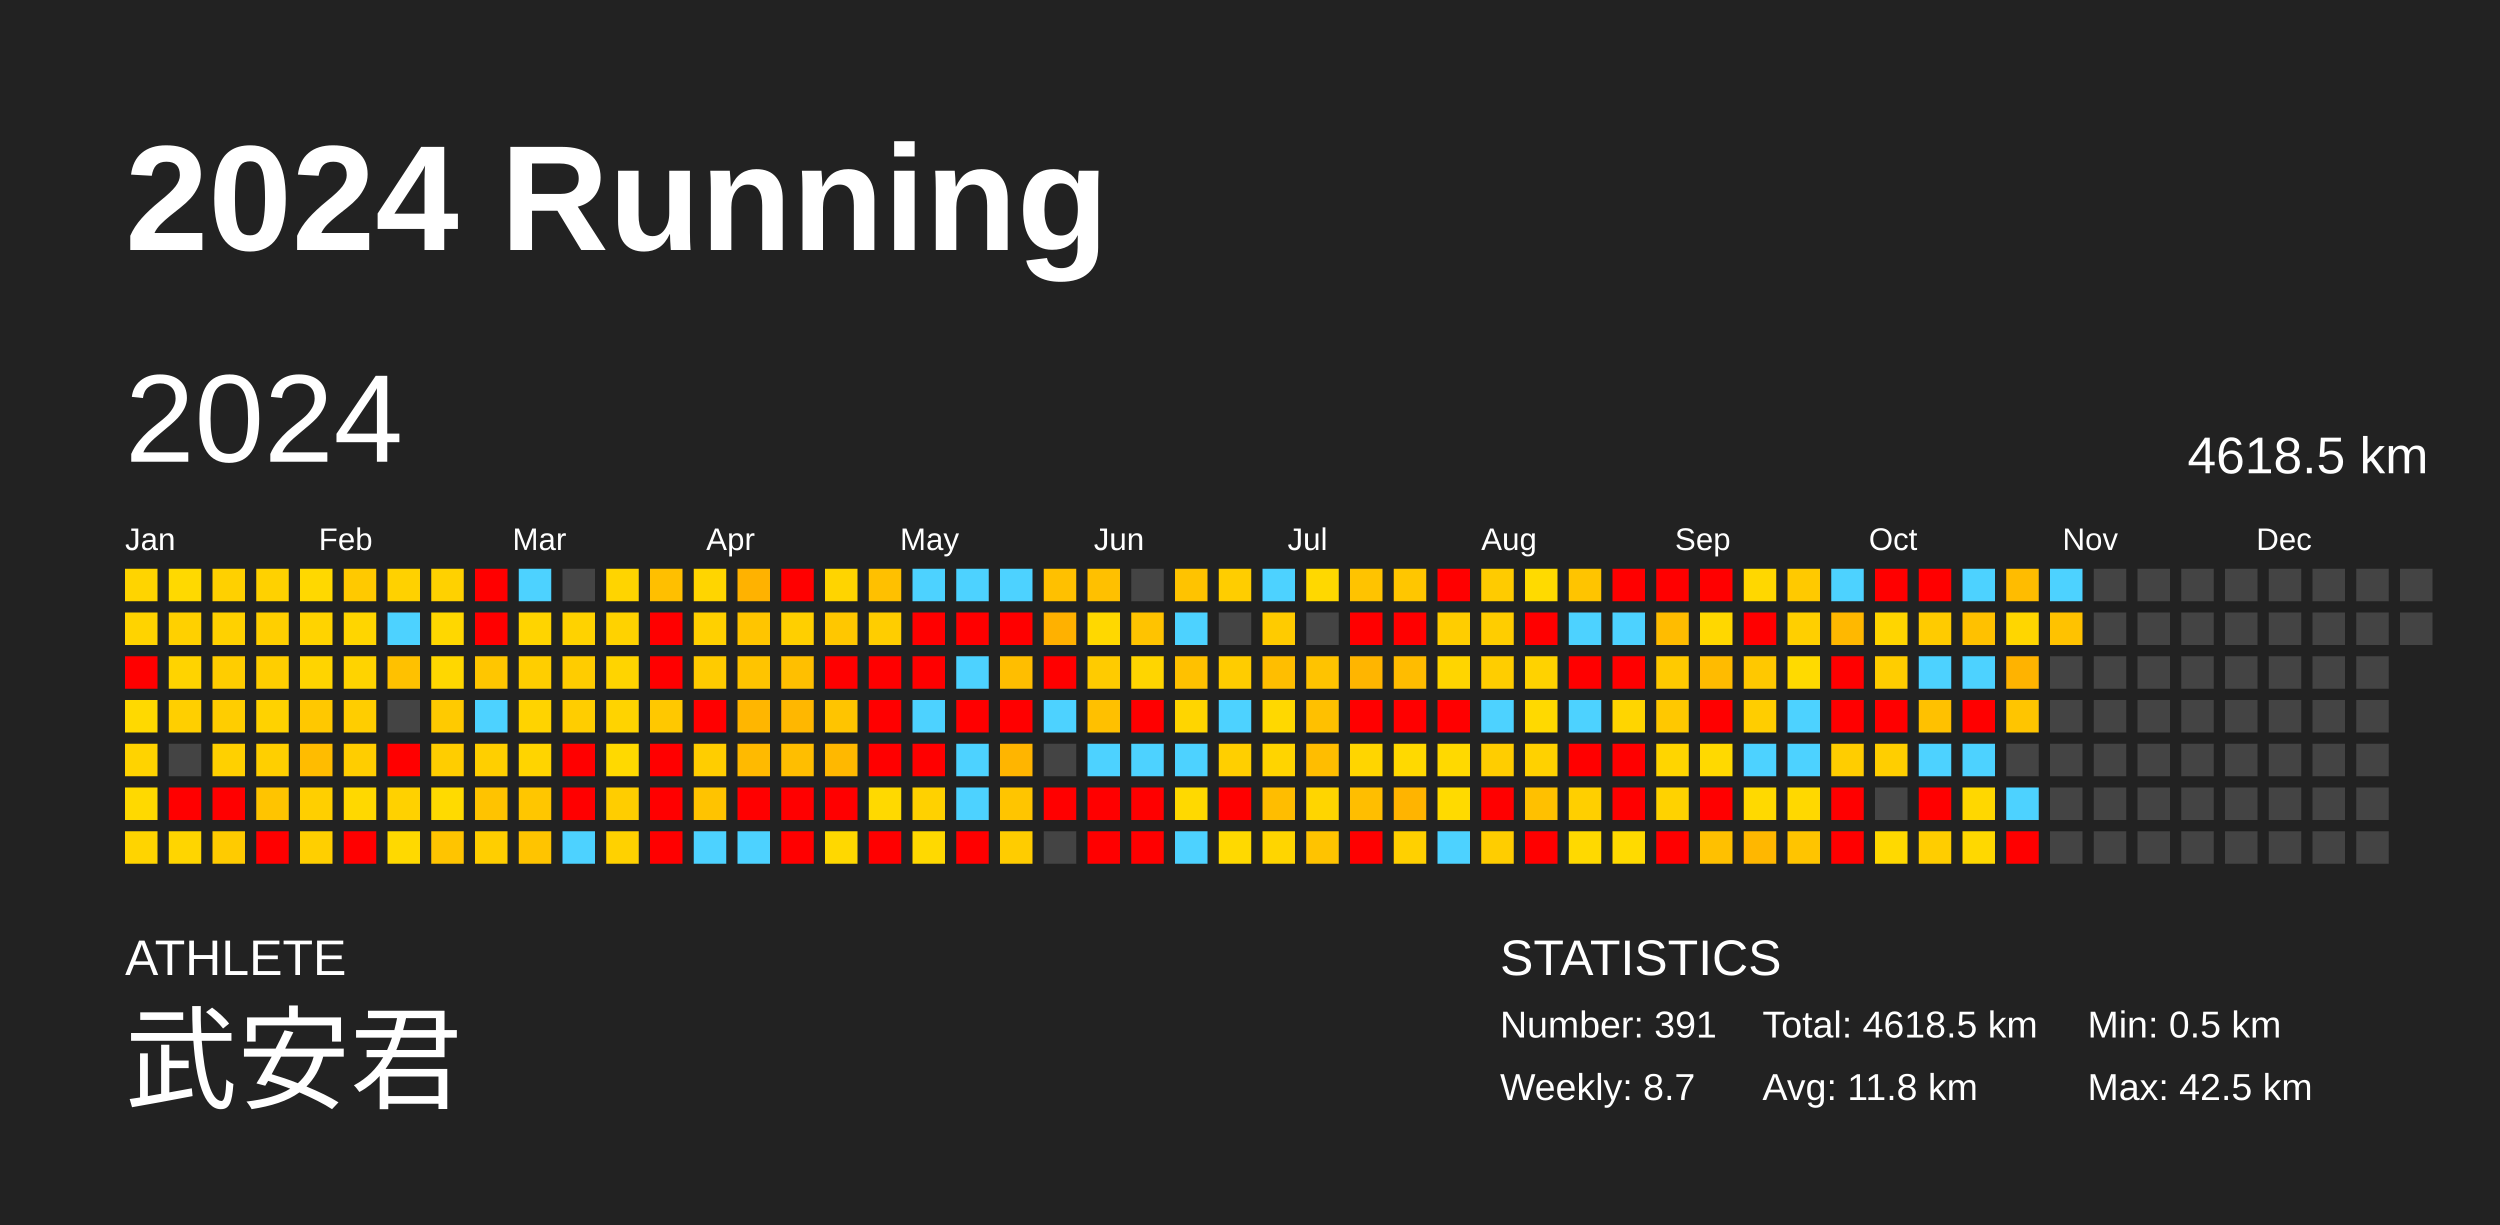
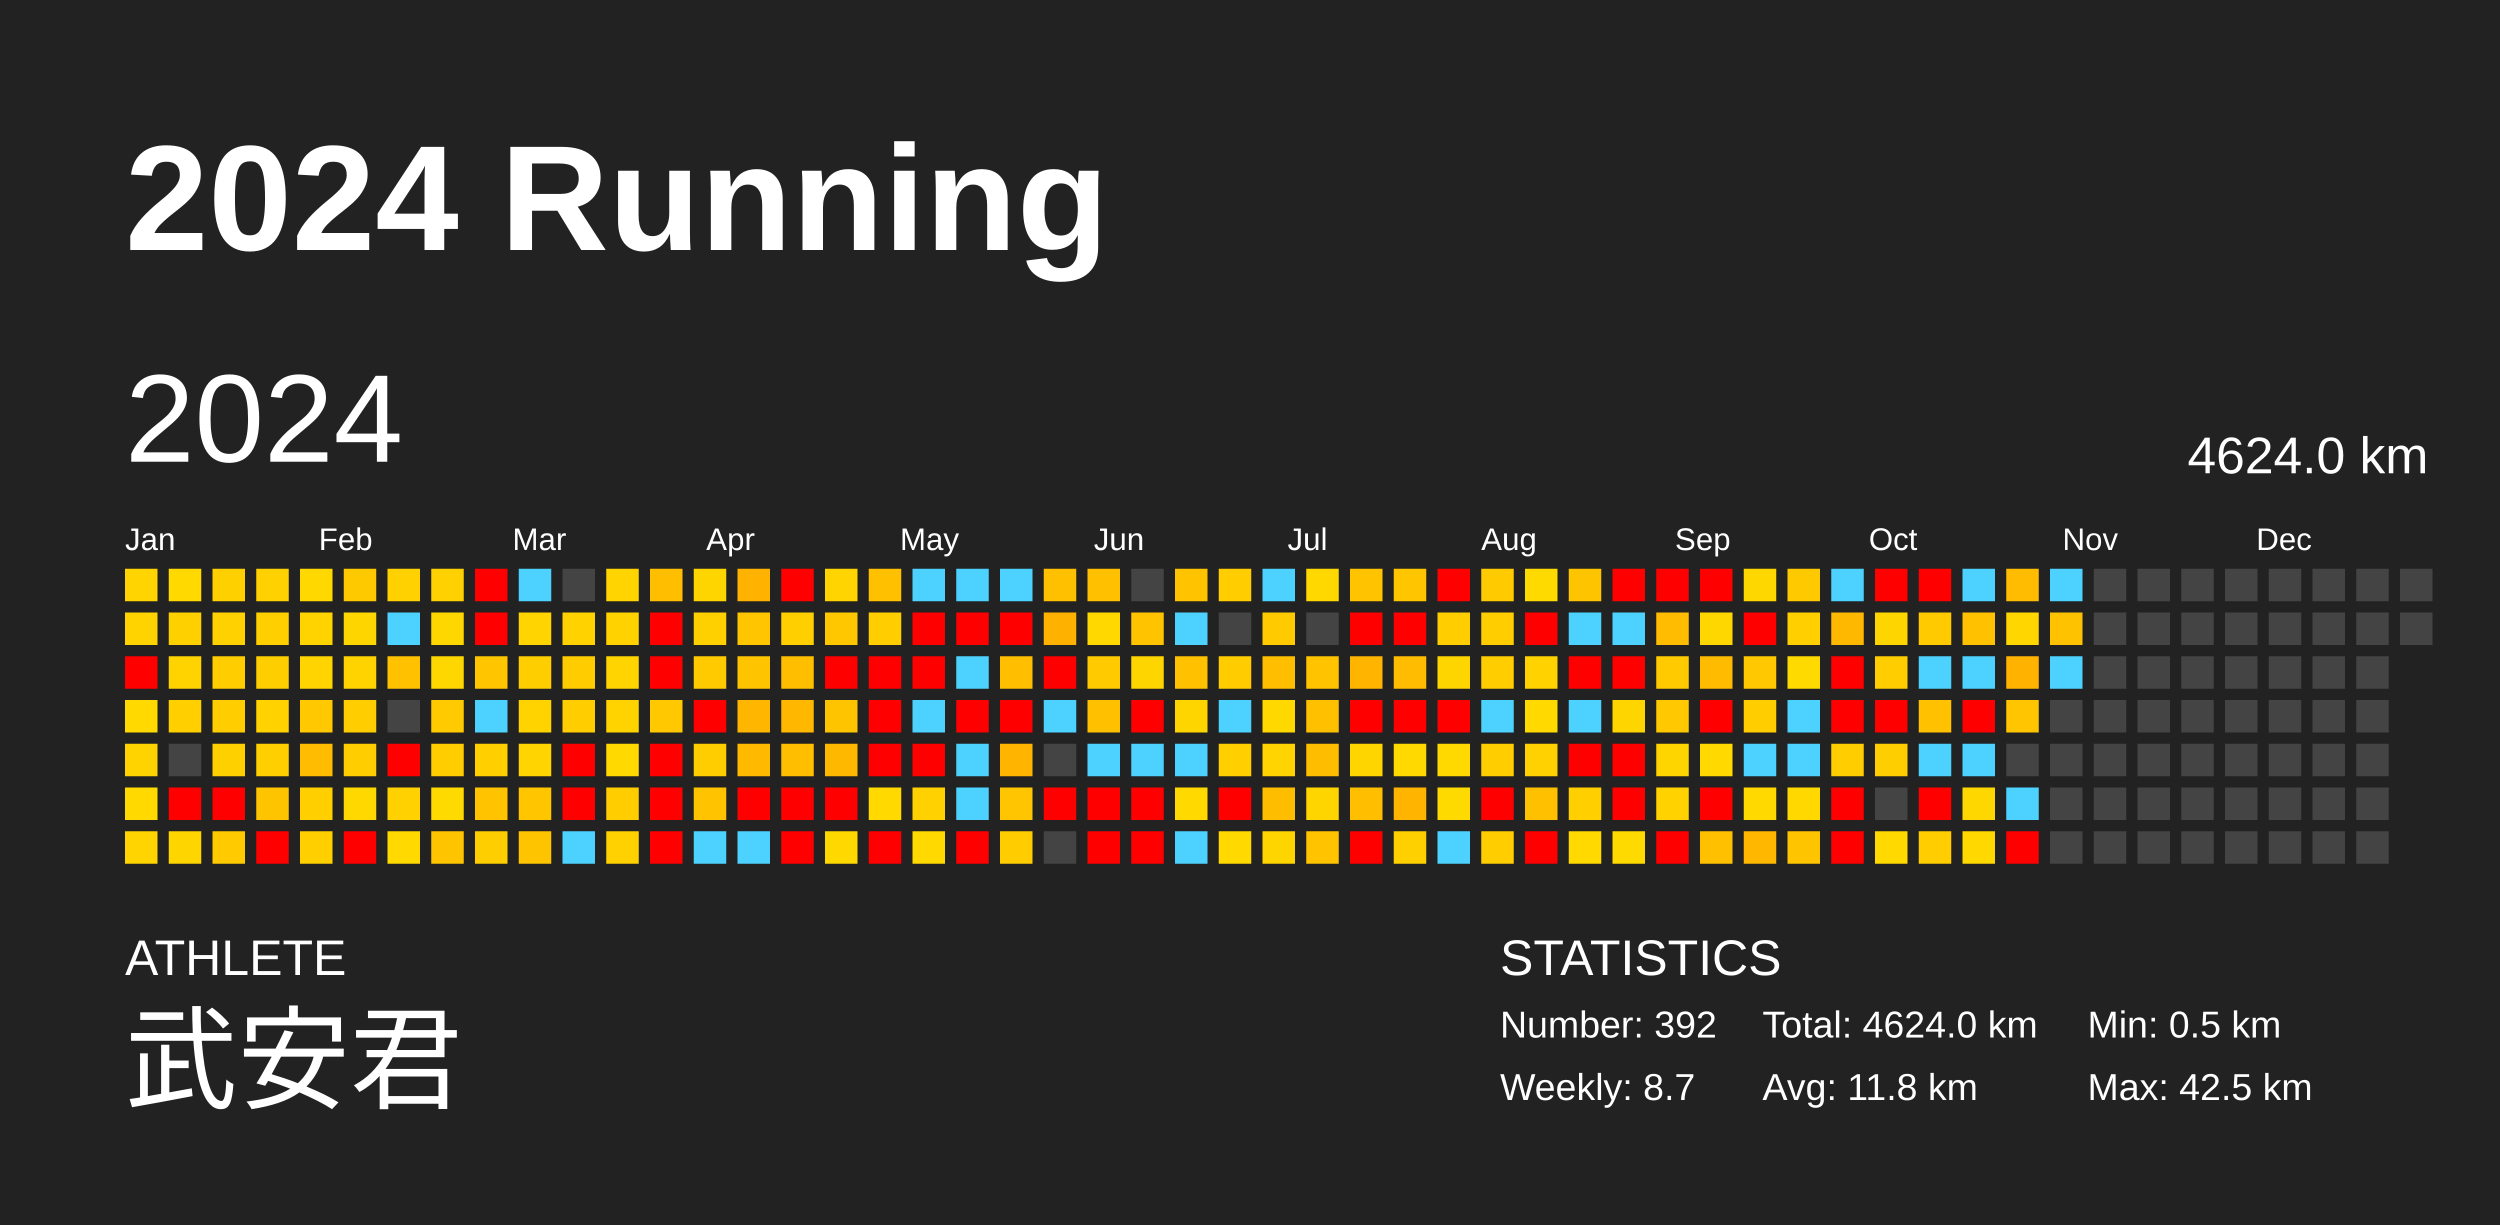
<svg xmlns="http://www.w3.org/2000/svg" baseProfile="full" height="98mm" version="1.1" viewBox="0,0,200,98" width="200mm">
  <defs />
  <rect fill="#222222" height="98" width="200" x="0" y="0" />
  <text fill="#FFFFFF" style="font-size:12px; font-family:Arial; font-weight:bold;" x="10" y="20">2024 Running</text>
  <text fill="#FFFFFF" style="font-size:4px; font-family:Arial" x="10" y="78">ATHLETE</text>
  <text fill="#FFFFFF" style="font-size:9px; font-family:Arial" x="10" y="88">武安君</text>
  <text fill="#FFFFFF" style="font-size:4px; font-family:Arial" x="120" y="78">STATISTICS</text>
-   <text fill="#FFFFFF" style="font-size:3px; font-family:Arial" x="120" y="83">Number: 391</text>
+   <text fill="#FFFFFF" style="font-size:3px; font-family:Arial" x="120" y="83">Number: 392</text>
  <text fill="#FFFFFF" style="font-size:3px; font-family:Arial" x="120" y="88">Weekly: 8.7</text>
-   <text fill="#FFFFFF" style="font-size:3px; font-family:Arial" x="141" y="83">Total: 4618.5 km</text>
+   <text fill="#FFFFFF" style="font-size:3px; font-family:Arial" x="141" y="83">Total: 4624.0 km</text>
  <text fill="#FFFFFF" style="font-size:3px; font-family:Arial" x="141" y="88">Avg: 11.8 km</text>
  <text fill="#FFFFFF" style="font-size:3px; font-family:Arial" x="167" y="83">Min: 0.5 km</text>
  <text fill="#FFFFFF" style="font-size:3px; font-family:Arial" x="167" y="88">Max: 42.5 km</text>
  <text dominant-baseline="hanging" fill="#FFFFFF" style="font-size:10.0px; font-family:Arial;" x="10" y="30">2024</text>
-   <text dominant-baseline="hanging" fill="#FFFFFF" style="font-size:4.125px; font-family:Arial;" x="175" y="35">4618.5 km</text>
+   <text dominant-baseline="hanging" fill="#FFFFFF" style="font-size:4.125px; font-family:Arial;" x="175" y="35">4624.0 km</text>
  <text fill="#FFFFFF" style="font-size:2.5px; font-family:Arial" x="10.0" y="44">Jan</text>
  <text fill="#FFFFFF" style="font-size:2.5px; font-family:Arial" x="25.5" y="44">Feb</text>
  <text fill="#FFFFFF" style="font-size:2.5px; font-family:Arial" x="41.0" y="44">Mar</text>
  <text fill="#FFFFFF" style="font-size:2.5px; font-family:Arial" x="56.5" y="44">Apr</text>
  <text fill="#FFFFFF" style="font-size:2.5px; font-family:Arial" x="72.0" y="44">May</text>
  <text fill="#FFFFFF" style="font-size:2.5px; font-family:Arial" x="87.5" y="44">Jun</text>
  <text fill="#FFFFFF" style="font-size:2.5px; font-family:Arial" x="103.0" y="44">Jul</text>
  <text fill="#FFFFFF" style="font-size:2.5px; font-family:Arial" x="118.5" y="44">Aug</text>
  <text fill="#FFFFFF" style="font-size:2.5px; font-family:Arial" x="134.0" y="44">Sep</text>
  <text fill="#FFFFFF" style="font-size:2.5px; font-family:Arial" x="149.5" y="44">Oct</text>
  <text fill="#FFFFFF" style="font-size:2.5px; font-family:Arial" x="165.0" y="44">Nov</text>
  <text fill="#FFFFFF" style="font-size:2.5px; font-family:Arial" x="180.5" y="44">Dec</text>
  <rect fill="#ffd400" height="2.6" width="2.6" x="10.0" y="45.5" />
  <rect fill="#ffd300" height="2.6" width="2.6" x="10.0" y="49.0" />
  <rect fill="red" height="2.6" width="2.6" x="10.0" y="52.5" />
  <rect fill="#ffd900" height="2.6" width="2.6" x="10.0" y="56.0" />
  <rect fill="#ffd300" height="2.6" width="2.6" x="10.0" y="59.5" />
  <rect fill="#ffd900" height="2.6" width="2.6" x="10.0" y="63.0" />
  <rect fill="#ffd400" height="2.6" width="2.6" x="10.0" y="66.5" />
  <rect fill="#ffd900" height="2.6" width="2.6" x="13.5" y="45.5" />
  <rect fill="#ffd000" height="2.6" width="2.6" x="13.5" y="49.0" />
  <rect fill="#ffd300" height="2.6" width="2.6" x="13.5" y="52.5" />
  <rect fill="#ffcf00" height="2.6" width="2.6" x="13.5" y="56.0" />
  <rect fill="#444444" height="2.6" width="2.6" x="13.5" y="59.5" />
  <rect fill="red" height="2.6" width="2.6" x="13.5" y="63.0" />
  <rect fill="#ffd500" height="2.6" width="2.6" x="13.5" y="66.5" />
  <rect fill="#ffd000" height="2.6" width="2.6" x="17.0" y="45.5" />
  <rect fill="#ffd100" height="2.6" width="2.6" x="17.0" y="49.0" />
  <rect fill="#ffcd00" height="2.6" width="2.6" x="17.0" y="52.5" />
  <rect fill="#ffcd00" height="2.6" width="2.6" x="17.0" y="56.0" />
  <rect fill="#ffd000" height="2.6" width="2.6" x="17.0" y="59.5" />
  <rect fill="red" height="2.6" width="2.6" x="17.0" y="63.0" />
  <rect fill="#ffcb00" height="2.6" width="2.6" x="17.0" y="66.5" />
  <rect fill="#ffd100" height="2.6" width="2.6" x="20.5" y="45.5" />
  <rect fill="#ffcf00" height="2.6" width="2.6" x="20.5" y="49.0" />
  <rect fill="#ffce00" height="2.6" width="2.6" x="20.5" y="52.5" />
  <rect fill="#ffd200" height="2.6" width="2.6" x="20.5" y="56.0" />
  <rect fill="#ffcf00" height="2.6" width="2.6" x="20.5" y="59.5" />
  <rect fill="#ffc400" height="2.6" width="2.6" x="20.5" y="63.0" />
  <rect fill="red" height="2.6" width="2.6" x="20.5" y="66.5" />
  <rect fill="#ffd800" height="2.6" width="2.6" x="24.0" y="45.5" />
  <rect fill="#ffd300" height="2.6" width="2.6" x="24.0" y="49.0" />
  <rect fill="#ffd400" height="2.6" width="2.6" x="24.0" y="52.5" />
  <rect fill="#ffc800" height="2.6" width="2.6" x="24.0" y="56.0" />
  <rect fill="#ffbc00" height="2.6" width="2.6" x="24.0" y="59.5" />
  <rect fill="#ffcf00" height="2.6" width="2.6" x="24.0" y="63.0" />
  <rect fill="#ffcf00" height="2.6" width="2.6" x="24.0" y="66.5" />
  <rect fill="#ffc900" height="2.6" width="2.6" x="27.5" y="45.5" />
  <rect fill="#ffd500" height="2.6" width="2.6" x="27.5" y="49.0" />
  <rect fill="#ffd300" height="2.6" width="2.6" x="27.5" y="52.5" />
  <rect fill="#ffcd00" height="2.6" width="2.6" x="27.5" y="56.0" />
  <rect fill="#ffcd00" height="2.6" width="2.6" x="27.5" y="59.5" />
  <rect fill="#ffd800" height="2.6" width="2.6" x="27.5" y="63.0" />
  <rect fill="red" height="2.6" width="2.6" x="27.5" y="66.5" />
  <rect fill="#ffd100" height="2.6" width="2.6" x="31.0" y="45.5" />
  <rect fill="#4dd2ff" height="2.6" width="2.6" x="31.0" y="49.0" />
  <rect fill="#ffc100" height="2.6" width="2.6" x="31.0" y="52.5" />
  <rect fill="#444444" height="2.6" width="2.6" x="31.0" y="56.0" />
  <rect fill="red" height="2.6" width="2.6" x="31.0" y="59.5" />
  <rect fill="#ffd100" height="2.6" width="2.6" x="31.0" y="63.0" />
  <rect fill="#ffd900" height="2.6" width="2.6" x="31.0" y="66.5" />
  <rect fill="#ffd100" height="2.6" width="2.6" x="34.5" y="45.5" />
  <rect fill="#ffd700" height="2.6" width="2.6" x="34.5" y="49.0" />
  <rect fill="#ffd700" height="2.6" width="2.6" x="34.5" y="52.5" />
  <rect fill="#ffca00" height="2.6" width="2.6" x="34.5" y="56.0" />
  <rect fill="#ffcd00" height="2.6" width="2.6" x="34.5" y="59.5" />
  <rect fill="#ffda00" height="2.6" width="2.6" x="34.5" y="63.0" />
  <rect fill="#ffc400" height="2.6" width="2.6" x="34.5" y="66.5" />
  <rect fill="red" height="2.6" width="2.6" x="38.0" y="45.5" />
  <rect fill="red" height="2.6" width="2.6" x="38.0" y="49.0" />
  <rect fill="#ffc600" height="2.6" width="2.6" x="38.0" y="52.5" />
  <rect fill="#4dd2ff" height="2.6" width="2.6" x="38.0" y="56.0" />
  <rect fill="#ffcf00" height="2.6" width="2.6" x="38.0" y="59.5" />
  <rect fill="#ffc300" height="2.6" width="2.6" x="38.0" y="63.0" />
  <rect fill="#ffce00" height="2.6" width="2.6" x="38.0" y="66.5" />
  <rect fill="#4dd2ff" height="2.6" width="2.6" x="41.5" y="45.5" />
  <rect fill="#ffd400" height="2.6" width="2.6" x="41.5" y="49.0" />
  <rect fill="#ffce00" height="2.6" width="2.6" x="41.5" y="52.5" />
  <rect fill="#ffd300" height="2.6" width="2.6" x="41.5" y="56.0" />
  <rect fill="#ffd400" height="2.6" width="2.6" x="41.5" y="59.5" />
  <rect fill="#ffc600" height="2.6" width="2.6" x="41.5" y="63.0" />
  <rect fill="#ffc400" height="2.6" width="2.6" x="41.5" y="66.5" />
  <rect fill="#444444" height="2.6" width="2.6" x="45.0" y="45.5" />
  <rect fill="#ffd200" height="2.6" width="2.6" x="45.0" y="49.0" />
  <rect fill="#ffcc00" height="2.6" width="2.6" x="45.0" y="52.5" />
  <rect fill="#ffcd00" height="2.6" width="2.6" x="45.0" y="56.0" />
  <rect fill="red" height="2.6" width="2.6" x="45.0" y="59.5" />
  <rect fill="red" height="2.6" width="2.6" x="45.0" y="63.0" />
  <rect fill="#4dd2ff" height="2.6" width="2.6" x="45.0" y="66.5" />
  <rect fill="#ffd400" height="2.6" width="2.6" x="48.5" y="45.5" />
  <rect fill="#ffd200" height="2.6" width="2.6" x="48.5" y="49.0" />
  <rect fill="#ffd400" height="2.6" width="2.6" x="48.5" y="52.5" />
  <rect fill="#ffd300" height="2.6" width="2.6" x="48.5" y="56.0" />
  <rect fill="#ffd900" height="2.6" width="2.6" x="48.5" y="59.5" />
  <rect fill="#ffcd00" height="2.6" width="2.6" x="48.5" y="63.0" />
  <rect fill="#ffd100" height="2.6" width="2.6" x="48.5" y="66.5" />
  <rect fill="#ffbf00" height="2.6" width="2.6" x="52.0" y="45.5" />
  <rect fill="red" height="2.6" width="2.6" x="52.0" y="49.0" />
  <rect fill="red" height="2.6" width="2.6" x="52.0" y="52.5" />
  <rect fill="#ffc800" height="2.6" width="2.6" x="52.0" y="56.0" />
  <rect fill="red" height="2.6" width="2.6" x="52.0" y="59.5" />
  <rect fill="red" height="2.6" width="2.6" x="52.0" y="63.0" />
  <rect fill="red" height="2.6" width="2.6" x="52.0" y="66.5" />
  <rect fill="#ffd500" height="2.6" width="2.6" x="55.5" y="45.5" />
  <rect fill="#ffd000" height="2.6" width="2.6" x="55.5" y="49.0" />
  <rect fill="#ffcb00" height="2.6" width="2.6" x="55.5" y="52.5" />
  <rect fill="red" height="2.6" width="2.6" x="55.5" y="56.0" />
  <rect fill="#ffcd00" height="2.6" width="2.6" x="55.5" y="59.5" />
  <rect fill="#ffc300" height="2.6" width="2.6" x="55.5" y="63.0" />
  <rect fill="#4dd2ff" height="2.6" width="2.6" x="55.5" y="66.5" />
  <rect fill="#ffb200" height="2.6" width="2.6" x="59.0" y="45.5" />
  <rect fill="#ffc500" height="2.6" width="2.6" x="59.0" y="49.0" />
  <rect fill="#ffc400" height="2.6" width="2.6" x="59.0" y="52.5" />
  <rect fill="#ffb600" height="2.6" width="2.6" x="59.0" y="56.0" />
  <rect fill="#ffba00" height="2.6" width="2.6" x="59.0" y="59.5" />
  <rect fill="red" height="2.6" width="2.6" x="59.0" y="63.0" />
  <rect fill="#4dd2ff" height="2.6" width="2.6" x="59.0" y="66.5" />
  <rect fill="red" height="2.6" width="2.6" x="62.5" y="45.5" />
  <rect fill="#ffcf00" height="2.6" width="2.6" x="62.5" y="49.0" />
  <rect fill="#ffbf00" height="2.6" width="2.6" x="62.5" y="52.5" />
  <rect fill="#ffb700" height="2.6" width="2.6" x="62.5" y="56.0" />
  <rect fill="#ffbe00" height="2.6" width="2.6" x="62.5" y="59.5" />
  <rect fill="red" height="2.6" width="2.6" x="62.5" y="63.0" />
  <rect fill="red" height="2.6" width="2.6" x="62.5" y="66.5" />
  <rect fill="#ffd400" height="2.6" width="2.6" x="66.0" y="45.5" />
  <rect fill="#ffc700" height="2.6" width="2.6" x="66.0" y="49.0" />
  <rect fill="red" height="2.6" width="2.6" x="66.0" y="52.5" />
  <rect fill="#ffc400" height="2.6" width="2.6" x="66.0" y="56.0" />
  <rect fill="#ffb800" height="2.6" width="2.6" x="66.0" y="59.5" />
  <rect fill="red" height="2.6" width="2.6" x="66.0" y="63.0" />
  <rect fill="#ffd800" height="2.6" width="2.6" x="66.0" y="66.5" />
  <rect fill="#ffc000" height="2.6" width="2.6" x="69.5" y="45.5" />
  <rect fill="#ffcd00" height="2.6" width="2.6" x="69.5" y="49.0" />
  <rect fill="red" height="2.6" width="2.6" x="69.5" y="52.5" />
  <rect fill="red" height="2.6" width="2.6" x="69.5" y="56.0" />
  <rect fill="red" height="2.6" width="2.6" x="69.5" y="59.5" />
  <rect fill="#ffd900" height="2.6" width="2.6" x="69.5" y="63.0" />
  <rect fill="red" height="2.6" width="2.6" x="69.5" y="66.5" />
  <rect fill="#4dd2ff" height="2.6" width="2.6" x="73.0" y="45.5" />
  <rect fill="red" height="2.6" width="2.6" x="73.0" y="49.0" />
  <rect fill="red" height="2.6" width="2.6" x="73.0" y="52.5" />
  <rect fill="#4dd2ff" height="2.6" width="2.6" x="73.0" y="56.0" />
  <rect fill="red" height="2.6" width="2.6" x="73.0" y="59.5" />
  <rect fill="#ffd100" height="2.6" width="2.6" x="73.0" y="63.0" />
  <rect fill="#ffd900" height="2.6" width="2.6" x="73.0" y="66.5" />
  <rect fill="#4dd2ff" height="2.6" width="2.6" x="76.5" y="45.5" />
  <rect fill="red" height="2.6" width="2.6" x="76.5" y="49.0" />
  <rect fill="#4dd2ff" height="2.6" width="2.6" x="76.5" y="52.5" />
  <rect fill="red" height="2.6" width="2.6" x="76.5" y="56.0" />
  <rect fill="#4dd2ff" height="2.6" width="2.6" x="76.5" y="59.5" />
  <rect fill="#4dd2ff" height="2.6" width="2.6" x="76.5" y="63.0" />
  <rect fill="red" height="2.6" width="2.6" x="76.5" y="66.5" />
  <rect fill="#4dd2ff" height="2.6" width="2.6" x="80.0" y="45.5" />
  <rect fill="red" height="2.6" width="2.6" x="80.0" y="49.0" />
  <rect fill="#ffbe00" height="2.6" width="2.6" x="80.0" y="52.5" />
  <rect fill="red" height="2.6" width="2.6" x="80.0" y="56.0" />
  <rect fill="#ffb500" height="2.6" width="2.6" x="80.0" y="59.5" />
  <rect fill="#ffc500" height="2.6" width="2.6" x="80.0" y="63.0" />
  <rect fill="#ffcc00" height="2.6" width="2.6" x="80.0" y="66.5" />
  <rect fill="#ffc000" height="2.6" width="2.6" x="83.5" y="45.5" />
  <rect fill="#ffb100" height="2.6" width="2.6" x="83.5" y="49.0" />
  <rect fill="red" height="2.6" width="2.6" x="83.5" y="52.5" />
  <rect fill="#4dd2ff" height="2.6" width="2.6" x="83.5" y="56.0" />
  <rect fill="#444444" height="2.6" width="2.6" x="83.5" y="59.5" />
  <rect fill="red" height="2.6" width="2.6" x="83.5" y="63.0" />
  <rect fill="#444444" height="2.6" width="2.6" x="83.5" y="66.5" />
  <rect fill="#ffc000" height="2.6" width="2.6" x="87.0" y="45.5" />
  <rect fill="#ffd800" height="2.6" width="2.6" x="87.0" y="49.0" />
  <rect fill="#ffcb00" height="2.6" width="2.6" x="87.0" y="52.5" />
  <rect fill="#ffc000" height="2.6" width="2.6" x="87.0" y="56.0" />
  <rect fill="#4dd2ff" height="2.6" width="2.6" x="87.0" y="59.5" />
  <rect fill="red" height="2.6" width="2.6" x="87.0" y="63.0" />
  <rect fill="red" height="2.6" width="2.6" x="87.0" y="66.5" />
  <rect fill="#444444" height="2.6" width="2.6" x="90.5" y="45.5" />
  <rect fill="#ffc300" height="2.6" width="2.6" x="90.5" y="49.0" />
  <rect fill="#ffd500" height="2.6" width="2.6" x="90.5" y="52.5" />
  <rect fill="red" height="2.6" width="2.6" x="90.5" y="56.0" />
  <rect fill="#4dd2ff" height="2.6" width="2.6" x="90.5" y="59.5" />
  <rect fill="red" height="2.6" width="2.6" x="90.5" y="63.0" />
  <rect fill="red" height="2.6" width="2.6" x="90.5" y="66.5" />
  <rect fill="#ffc300" height="2.6" width="2.6" x="94.0" y="45.5" />
  <rect fill="#4dd2ff" height="2.6" width="2.6" x="94.0" y="49.0" />
  <rect fill="#ffc100" height="2.6" width="2.6" x="94.0" y="52.5" />
  <rect fill="#ffd500" height="2.6" width="2.6" x="94.0" y="56.0" />
  <rect fill="#4dd2ff" height="2.6" width="2.6" x="94.0" y="59.5" />
  <rect fill="#ffd900" height="2.6" width="2.6" x="94.0" y="63.0" />
  <rect fill="#4dd2ff" height="2.6" width="2.6" x="94.0" y="66.5" />
  <rect fill="#ffcd00" height="2.6" width="2.6" x="97.5" y="45.5" />
  <rect fill="#444444" height="2.6" width="2.6" x="97.5" y="49.0" />
  <rect fill="#ffcc00" height="2.6" width="2.6" x="97.5" y="52.5" />
  <rect fill="#4dd2ff" height="2.6" width="2.6" x="97.5" y="56.0" />
  <rect fill="#ffcf00" height="2.6" width="2.6" x="97.5" y="59.5" />
  <rect fill="red" height="2.6" width="2.6" x="97.5" y="63.0" />
  <rect fill="#ffd900" height="2.6" width="2.6" x="97.5" y="66.5" />
  <rect fill="#4dd2ff" height="2.6" width="2.6" x="101.0" y="45.5" />
  <rect fill="#ffcb00" height="2.6" width="2.6" x="101.0" y="49.0" />
  <rect fill="#ffbe00" height="2.6" width="2.6" x="101.0" y="52.5" />
  <rect fill="#ffd800" height="2.6" width="2.6" x="101.0" y="56.0" />
  <rect fill="#ffd400" height="2.6" width="2.6" x="101.0" y="59.5" />
  <rect fill="#ffbd00" height="2.6" width="2.6" x="101.0" y="63.0" />
  <rect fill="#ffd500" height="2.6" width="2.6" x="101.0" y="66.5" />
  <rect fill="#ffd800" height="2.6" width="2.6" x="104.5" y="45.5" />
  <rect fill="#444444" height="2.6" width="2.6" x="104.5" y="49.0" />
  <rect fill="#ffc300" height="2.6" width="2.6" x="104.5" y="52.5" />
  <rect fill="#ffc000" height="2.6" width="2.6" x="104.5" y="56.0" />
  <rect fill="#ffbd00" height="2.6" width="2.6" x="104.5" y="59.5" />
  <rect fill="#ffd500" height="2.6" width="2.6" x="104.5" y="63.0" />
  <rect fill="#ffc300" height="2.6" width="2.6" x="104.5" y="66.5" />
  <rect fill="#ffc300" height="2.6" width="2.6" x="108.0" y="45.5" />
  <rect fill="red" height="2.6" width="2.6" x="108.0" y="49.0" />
  <rect fill="#ffb500" height="2.6" width="2.6" x="108.0" y="52.5" />
  <rect fill="red" height="2.6" width="2.6" x="108.0" y="56.0" />
  <rect fill="#ffd500" height="2.6" width="2.6" x="108.0" y="59.5" />
  <rect fill="#ffbe00" height="2.6" width="2.6" x="108.0" y="63.0" />
  <rect fill="red" height="2.6" width="2.6" x="108.0" y="66.5" />
  <rect fill="#ffc600" height="2.6" width="2.6" x="111.5" y="45.5" />
  <rect fill="red" height="2.6" width="2.6" x="111.5" y="49.0" />
  <rect fill="#ffbc00" height="2.6" width="2.6" x="111.5" y="52.5" />
  <rect fill="red" height="2.6" width="2.6" x="111.5" y="56.0" />
  <rect fill="#ffd900" height="2.6" width="2.6" x="111.5" y="59.5" />
  <rect fill="#ffb400" height="2.6" width="2.6" x="111.5" y="63.0" />
  <rect fill="#ffd000" height="2.6" width="2.6" x="111.5" y="66.5" />
  <rect fill="red" height="2.6" width="2.6" x="115.0" y="45.5" />
  <rect fill="#ffcd00" height="2.6" width="2.6" x="115.0" y="49.0" />
  <rect fill="#ffd500" height="2.6" width="2.6" x="115.0" y="52.5" />
  <rect fill="red" height="2.6" width="2.6" x="115.0" y="56.0" />
  <rect fill="#ffd900" height="2.6" width="2.6" x="115.0" y="59.5" />
  <rect fill="#ffda00" height="2.6" width="2.6" x="115.0" y="63.0" />
  <rect fill="#4dd2ff" height="2.6" width="2.6" x="115.0" y="66.5" />
  <rect fill="#ffcb00" height="2.6" width="2.6" x="118.5" y="45.5" />
  <rect fill="#ffcd00" height="2.6" width="2.6" x="118.5" y="49.0" />
  <rect fill="#ffcd00" height="2.6" width="2.6" x="118.5" y="52.5" />
  <rect fill="#4dd2ff" height="2.6" width="2.6" x="118.5" y="56.0" />
  <rect fill="#ffcd00" height="2.6" width="2.6" x="118.5" y="59.5" />
  <rect fill="red" height="2.6" width="2.6" x="118.5" y="63.0" />
  <rect fill="#ffcd00" height="2.6" width="2.6" x="118.5" y="66.5" />
  <rect fill="#ffda00" height="2.6" width="2.6" x="122.0" y="45.5" />
  <rect fill="red" height="2.6" width="2.6" x="122.0" y="49.0" />
  <rect fill="#ffd200" height="2.6" width="2.6" x="122.0" y="52.5" />
  <rect fill="#ffd900" height="2.6" width="2.6" x="122.0" y="56.0" />
  <rect fill="#ffd100" height="2.6" width="2.6" x="122.0" y="59.5" />
  <rect fill="#ffc000" height="2.6" width="2.6" x="122.0" y="63.0" />
  <rect fill="red" height="2.6" width="2.6" x="122.0" y="66.5" />
  <rect fill="#ffc400" height="2.6" width="2.6" x="125.5" y="45.5" />
  <rect fill="#4dd2ff" height="2.6" width="2.6" x="125.5" y="49.0" />
  <rect fill="red" height="2.6" width="2.6" x="125.5" y="52.5" />
  <rect fill="#4dd2ff" height="2.6" width="2.6" x="125.5" y="56.0" />
  <rect fill="red" height="2.6" width="2.6" x="125.5" y="59.5" />
  <rect fill="#ffcf00" height="2.6" width="2.6" x="125.5" y="63.0" />
  <rect fill="#ffd900" height="2.6" width="2.6" x="125.5" y="66.5" />
  <rect fill="red" height="2.6" width="2.6" x="129.0" y="45.5" />
  <rect fill="#4dd2ff" height="2.6" width="2.6" x="129.0" y="49.0" />
  <rect fill="red" height="2.6" width="2.6" x="129.0" y="52.5" />
  <rect fill="#ffd500" height="2.6" width="2.6" x="129.0" y="56.0" />
  <rect fill="red" height="2.6" width="2.6" x="129.0" y="59.5" />
  <rect fill="red" height="2.6" width="2.6" x="129.0" y="63.0" />
  <rect fill="#ffda00" height="2.6" width="2.6" x="129.0" y="66.5" />
  <rect fill="red" height="2.6" width="2.6" x="132.5" y="45.5" />
  <rect fill="#ffbc00" height="2.6" width="2.6" x="132.5" y="49.0" />
  <rect fill="#ffca00" height="2.6" width="2.6" x="132.5" y="52.5" />
  <rect fill="#ffc800" height="2.6" width="2.6" x="132.5" y="56.0" />
  <rect fill="#ffd500" height="2.6" width="2.6" x="132.5" y="59.5" />
  <rect fill="#ffd200" height="2.6" width="2.6" x="132.5" y="63.0" />
  <rect fill="red" height="2.6" width="2.6" x="132.5" y="66.5" />
  <rect fill="red" height="2.6" width="2.6" x="136.0" y="45.5" />
  <rect fill="#ffd700" height="2.6" width="2.6" x="136.0" y="49.0" />
  <rect fill="#ffbb00" height="2.6" width="2.6" x="136.0" y="52.5" />
  <rect fill="red" height="2.6" width="2.6" x="136.0" y="56.0" />
  <rect fill="#ffd900" height="2.6" width="2.6" x="136.0" y="59.5" />
  <rect fill="red" height="2.6" width="2.6" x="136.0" y="63.0" />
  <rect fill="#ffc000" height="2.6" width="2.6" x="136.0" y="66.5" />
  <rect fill="#ffd700" height="2.6" width="2.6" x="139.5" y="45.5" />
  <rect fill="red" height="2.6" width="2.6" x="139.5" y="49.0" />
  <rect fill="#ffc800" height="2.6" width="2.6" x="139.5" y="52.5" />
  <rect fill="#ffcd00" height="2.6" width="2.6" x="139.5" y="56.0" />
  <rect fill="#4dd2ff" height="2.6" width="2.6" x="139.5" y="59.5" />
  <rect fill="#ffd900" height="2.6" width="2.6" x="139.5" y="63.0" />
  <rect fill="#ffb700" height="2.6" width="2.6" x="139.5" y="66.5" />
  <rect fill="#ffc900" height="2.6" width="2.6" x="143.0" y="45.5" />
  <rect fill="#ffcf00" height="2.6" width="2.6" x="143.0" y="49.0" />
  <rect fill="#ffda00" height="2.6" width="2.6" x="143.0" y="52.5" />
  <rect fill="#4dd2ff" height="2.6" width="2.6" x="143.0" y="56.0" />
  <rect fill="#4dd2ff" height="2.6" width="2.6" x="143.0" y="59.5" />
  <rect fill="#ffd800" height="2.6" width="2.6" x="143.0" y="63.0" />
  <rect fill="#ffc400" height="2.6" width="2.6" x="143.0" y="66.5" />
  <rect fill="#4dd2ff" height="2.6" width="2.6" x="146.5" y="45.5" />
  <rect fill="#ffb800" height="2.6" width="2.6" x="146.5" y="49.0" />
  <rect fill="red" height="2.6" width="2.6" x="146.5" y="52.5" />
  <rect fill="red" height="2.6" width="2.6" x="146.5" y="56.0" />
  <rect fill="#ffcd00" height="2.6" width="2.6" x="146.5" y="59.5" />
  <rect fill="red" height="2.6" width="2.6" x="146.5" y="63.0" />
  <rect fill="red" height="2.6" width="2.6" x="146.5" y="66.5" />
  <rect fill="red" height="2.6" width="2.6" x="150.0" y="45.5" />
  <rect fill="#ffd500" height="2.6" width="2.6" x="150.0" y="49.0" />
  <rect fill="#ffcd00" height="2.6" width="2.6" x="150.0" y="52.5" />
  <rect fill="red" height="2.6" width="2.6" x="150.0" y="56.0" />
  <rect fill="#ffce00" height="2.6" width="2.6" x="150.0" y="59.5" />
  <rect fill="#444444" height="2.6" width="2.6" x="150.0" y="63.0" />
  <rect fill="#ffd900" height="2.6" width="2.6" x="150.0" y="66.5" />
  <rect fill="red" height="2.6" width="2.6" x="153.5" y="45.5" />
  <rect fill="#ffcb00" height="2.6" width="2.6" x="153.5" y="49.0" />
  <rect fill="#4dd2ff" height="2.6" width="2.6" x="153.5" y="52.5" />
  <rect fill="#ffc100" height="2.6" width="2.6" x="153.5" y="56.0" />
  <rect fill="#4dd2ff" height="2.6" width="2.6" x="153.5" y="59.5" />
  <rect fill="red" height="2.6" width="2.6" x="153.5" y="63.0" />
  <rect fill="#ffcd00" height="2.6" width="2.6" x="153.5" y="66.5" />
  <rect fill="#4dd2ff" height="2.6" width="2.6" x="157.0" y="45.5" />
  <rect fill="#ffc100" height="2.6" width="2.6" x="157.0" y="49.0" />
  <rect fill="#4dd2ff" height="2.6" width="2.6" x="157.0" y="52.5" />
  <rect fill="red" height="2.6" width="2.6" x="157.0" y="56.0" />
  <rect fill="#4dd2ff" height="2.6" width="2.6" x="157.0" y="59.5" />
  <rect fill="#ffd700" height="2.6" width="2.6" x="157.0" y="63.0" />
  <rect fill="#ffd800" height="2.6" width="2.6" x="157.0" y="66.5" />
  <rect fill="#ffbc00" height="2.6" width="2.6" x="160.5" y="45.5" />
  <rect fill="#ffd600" height="2.6" width="2.6" x="160.5" y="49.0" />
  <rect fill="#ffb300" height="2.6" width="2.6" x="160.5" y="52.5" />
  <rect fill="#ffc500" height="2.6" width="2.6" x="160.5" y="56.0" />
  <rect fill="#444444" height="2.6" width="2.6" x="160.5" y="59.5" />
  <rect fill="#4dd2ff" height="2.6" width="2.6" x="160.5" y="63.0" />
  <rect fill="red" height="2.6" width="2.6" x="160.5" y="66.5" />
  <rect fill="#4dd2ff" height="2.6" width="2.6" x="164.0" y="45.5" />
  <rect fill="#ffc200" height="2.6" width="2.6" x="164.0" y="49.0" />
-   <rect fill="#444444" height="2.6" width="2.6" x="164.0" y="52.5" />
+   <rect fill="#4dd2ff" height="2.6" width="2.6" x="164.0" y="52.5" />
  <rect fill="#444444" height="2.6" width="2.6" x="164.0" y="56.0" />
  <rect fill="#444444" height="2.6" width="2.6" x="164.0" y="59.5" />
  <rect fill="#444444" height="2.6" width="2.6" x="164.0" y="63.0" />
  <rect fill="#444444" height="2.6" width="2.6" x="164.0" y="66.5" />
  <rect fill="#444444" height="2.6" width="2.6" x="167.5" y="45.5" />
  <rect fill="#444444" height="2.6" width="2.6" x="167.5" y="49.0" />
  <rect fill="#444444" height="2.6" width="2.6" x="167.5" y="52.5" />
  <rect fill="#444444" height="2.6" width="2.6" x="167.5" y="56.0" />
  <rect fill="#444444" height="2.6" width="2.6" x="167.5" y="59.5" />
  <rect fill="#444444" height="2.6" width="2.6" x="167.5" y="63.0" />
  <rect fill="#444444" height="2.6" width="2.6" x="167.5" y="66.5" />
  <rect fill="#444444" height="2.6" width="2.6" x="171.0" y="45.5" />
  <rect fill="#444444" height="2.6" width="2.6" x="171.0" y="49.0" />
  <rect fill="#444444" height="2.6" width="2.6" x="171.0" y="52.5" />
  <rect fill="#444444" height="2.6" width="2.6" x="171.0" y="56.0" />
  <rect fill="#444444" height="2.6" width="2.6" x="171.0" y="59.5" />
  <rect fill="#444444" height="2.6" width="2.6" x="171.0" y="63.0" />
  <rect fill="#444444" height="2.6" width="2.6" x="171.0" y="66.5" />
  <rect fill="#444444" height="2.6" width="2.6" x="174.5" y="45.5" />
  <rect fill="#444444" height="2.6" width="2.6" x="174.5" y="49.0" />
  <rect fill="#444444" height="2.6" width="2.6" x="174.5" y="52.5" />
  <rect fill="#444444" height="2.6" width="2.6" x="174.5" y="56.0" />
  <rect fill="#444444" height="2.6" width="2.6" x="174.5" y="59.5" />
  <rect fill="#444444" height="2.6" width="2.6" x="174.5" y="63.0" />
  <rect fill="#444444" height="2.6" width="2.6" x="174.5" y="66.5" />
  <rect fill="#444444" height="2.6" width="2.6" x="178.0" y="45.5" />
  <rect fill="#444444" height="2.6" width="2.6" x="178.0" y="49.0" />
  <rect fill="#444444" height="2.6" width="2.6" x="178.0" y="52.5" />
  <rect fill="#444444" height="2.6" width="2.6" x="178.0" y="56.0" />
  <rect fill="#444444" height="2.6" width="2.6" x="178.0" y="59.5" />
  <rect fill="#444444" height="2.6" width="2.6" x="178.0" y="63.0" />
  <rect fill="#444444" height="2.6" width="2.6" x="178.0" y="66.5" />
  <rect fill="#444444" height="2.6" width="2.6" x="181.5" y="45.5" />
  <rect fill="#444444" height="2.6" width="2.6" x="181.5" y="49.0" />
  <rect fill="#444444" height="2.6" width="2.6" x="181.5" y="52.5" />
  <rect fill="#444444" height="2.6" width="2.6" x="181.5" y="56.0" />
  <rect fill="#444444" height="2.6" width="2.6" x="181.5" y="59.5" />
  <rect fill="#444444" height="2.6" width="2.6" x="181.5" y="63.0" />
  <rect fill="#444444" height="2.6" width="2.6" x="181.5" y="66.5" />
  <rect fill="#444444" height="2.6" width="2.6" x="185.0" y="45.5" />
  <rect fill="#444444" height="2.6" width="2.6" x="185.0" y="49.0" />
  <rect fill="#444444" height="2.6" width="2.6" x="185.0" y="52.5" />
  <rect fill="#444444" height="2.6" width="2.6" x="185.0" y="56.0" />
  <rect fill="#444444" height="2.6" width="2.6" x="185.0" y="59.5" />
  <rect fill="#444444" height="2.6" width="2.6" x="185.0" y="63.0" />
  <rect fill="#444444" height="2.6" width="2.6" x="185.0" y="66.5" />
  <rect fill="#444444" height="2.6" width="2.6" x="188.5" y="45.5" />
  <rect fill="#444444" height="2.6" width="2.6" x="188.5" y="49.0" />
  <rect fill="#444444" height="2.6" width="2.6" x="188.5" y="52.5" />
  <rect fill="#444444" height="2.6" width="2.6" x="188.5" y="56.0" />
  <rect fill="#444444" height="2.6" width="2.6" x="188.5" y="59.5" />
  <rect fill="#444444" height="2.6" width="2.6" x="188.5" y="63.0" />
  <rect fill="#444444" height="2.6" width="2.6" x="188.5" y="66.5" />
  <rect fill="#444444" height="2.6" width="2.6" x="192.0" y="45.5" />
  <rect fill="#444444" height="2.6" width="2.6" x="192.0" y="49.0" />
</svg>
